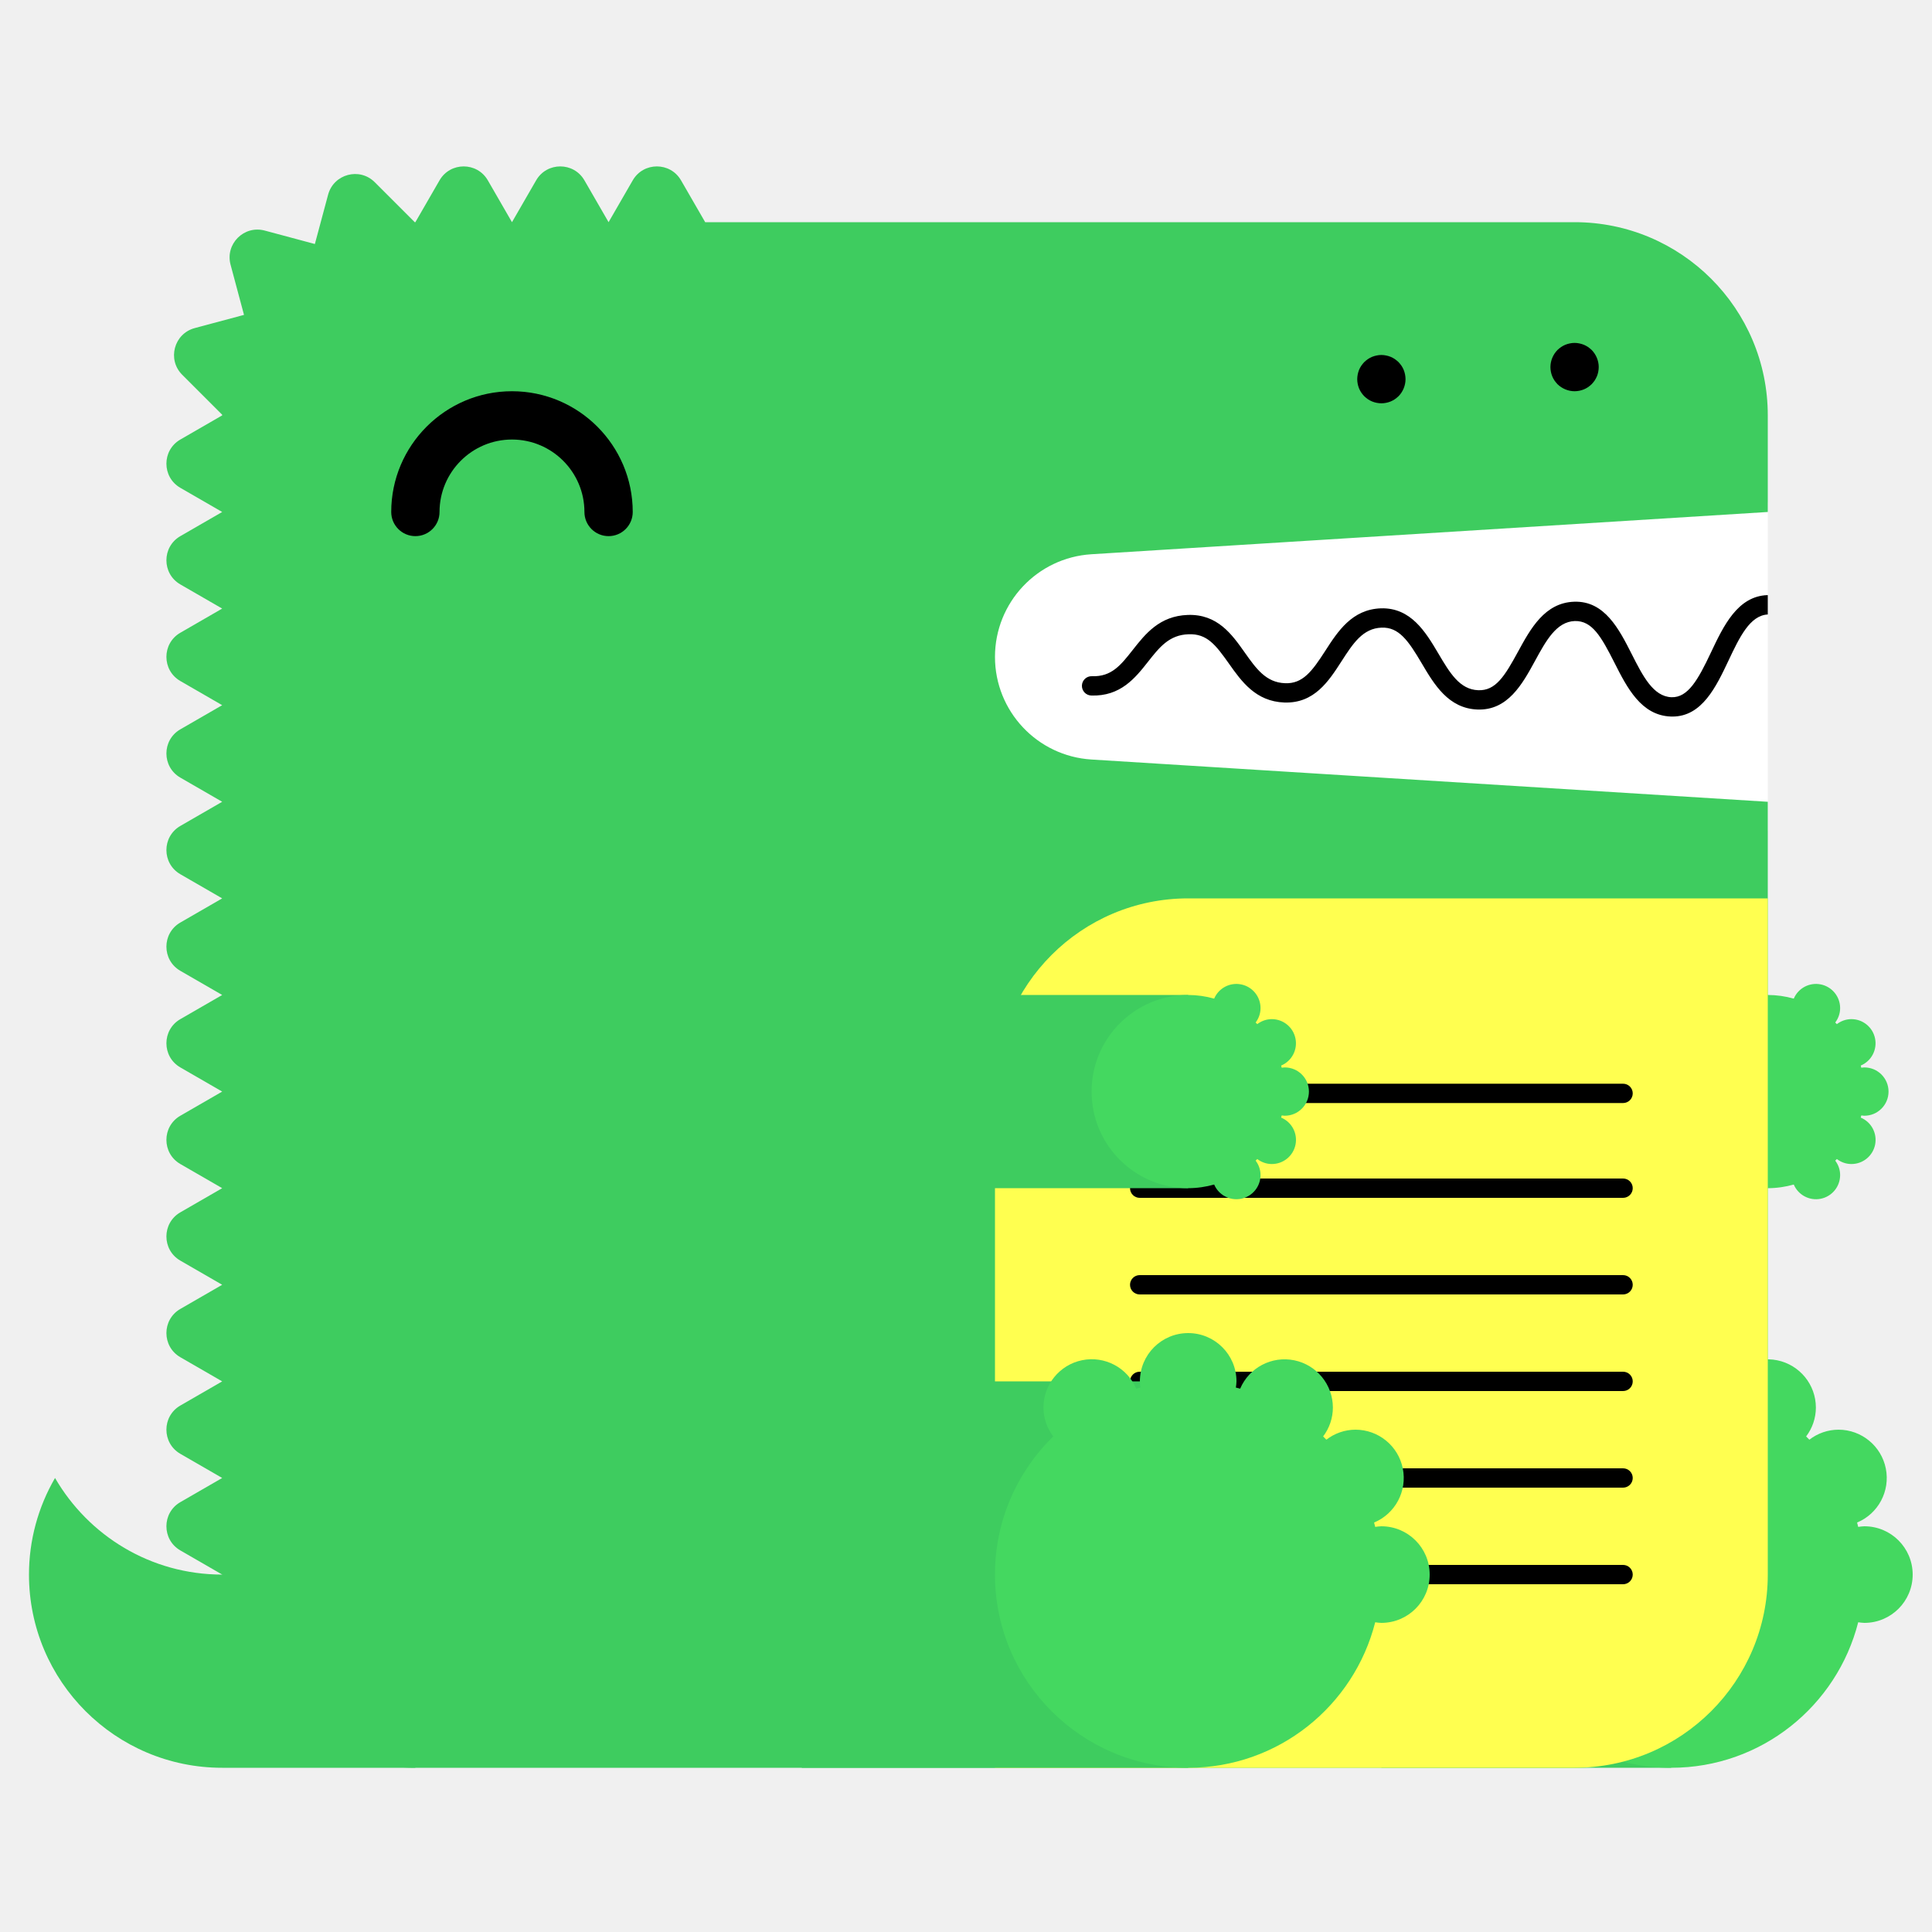
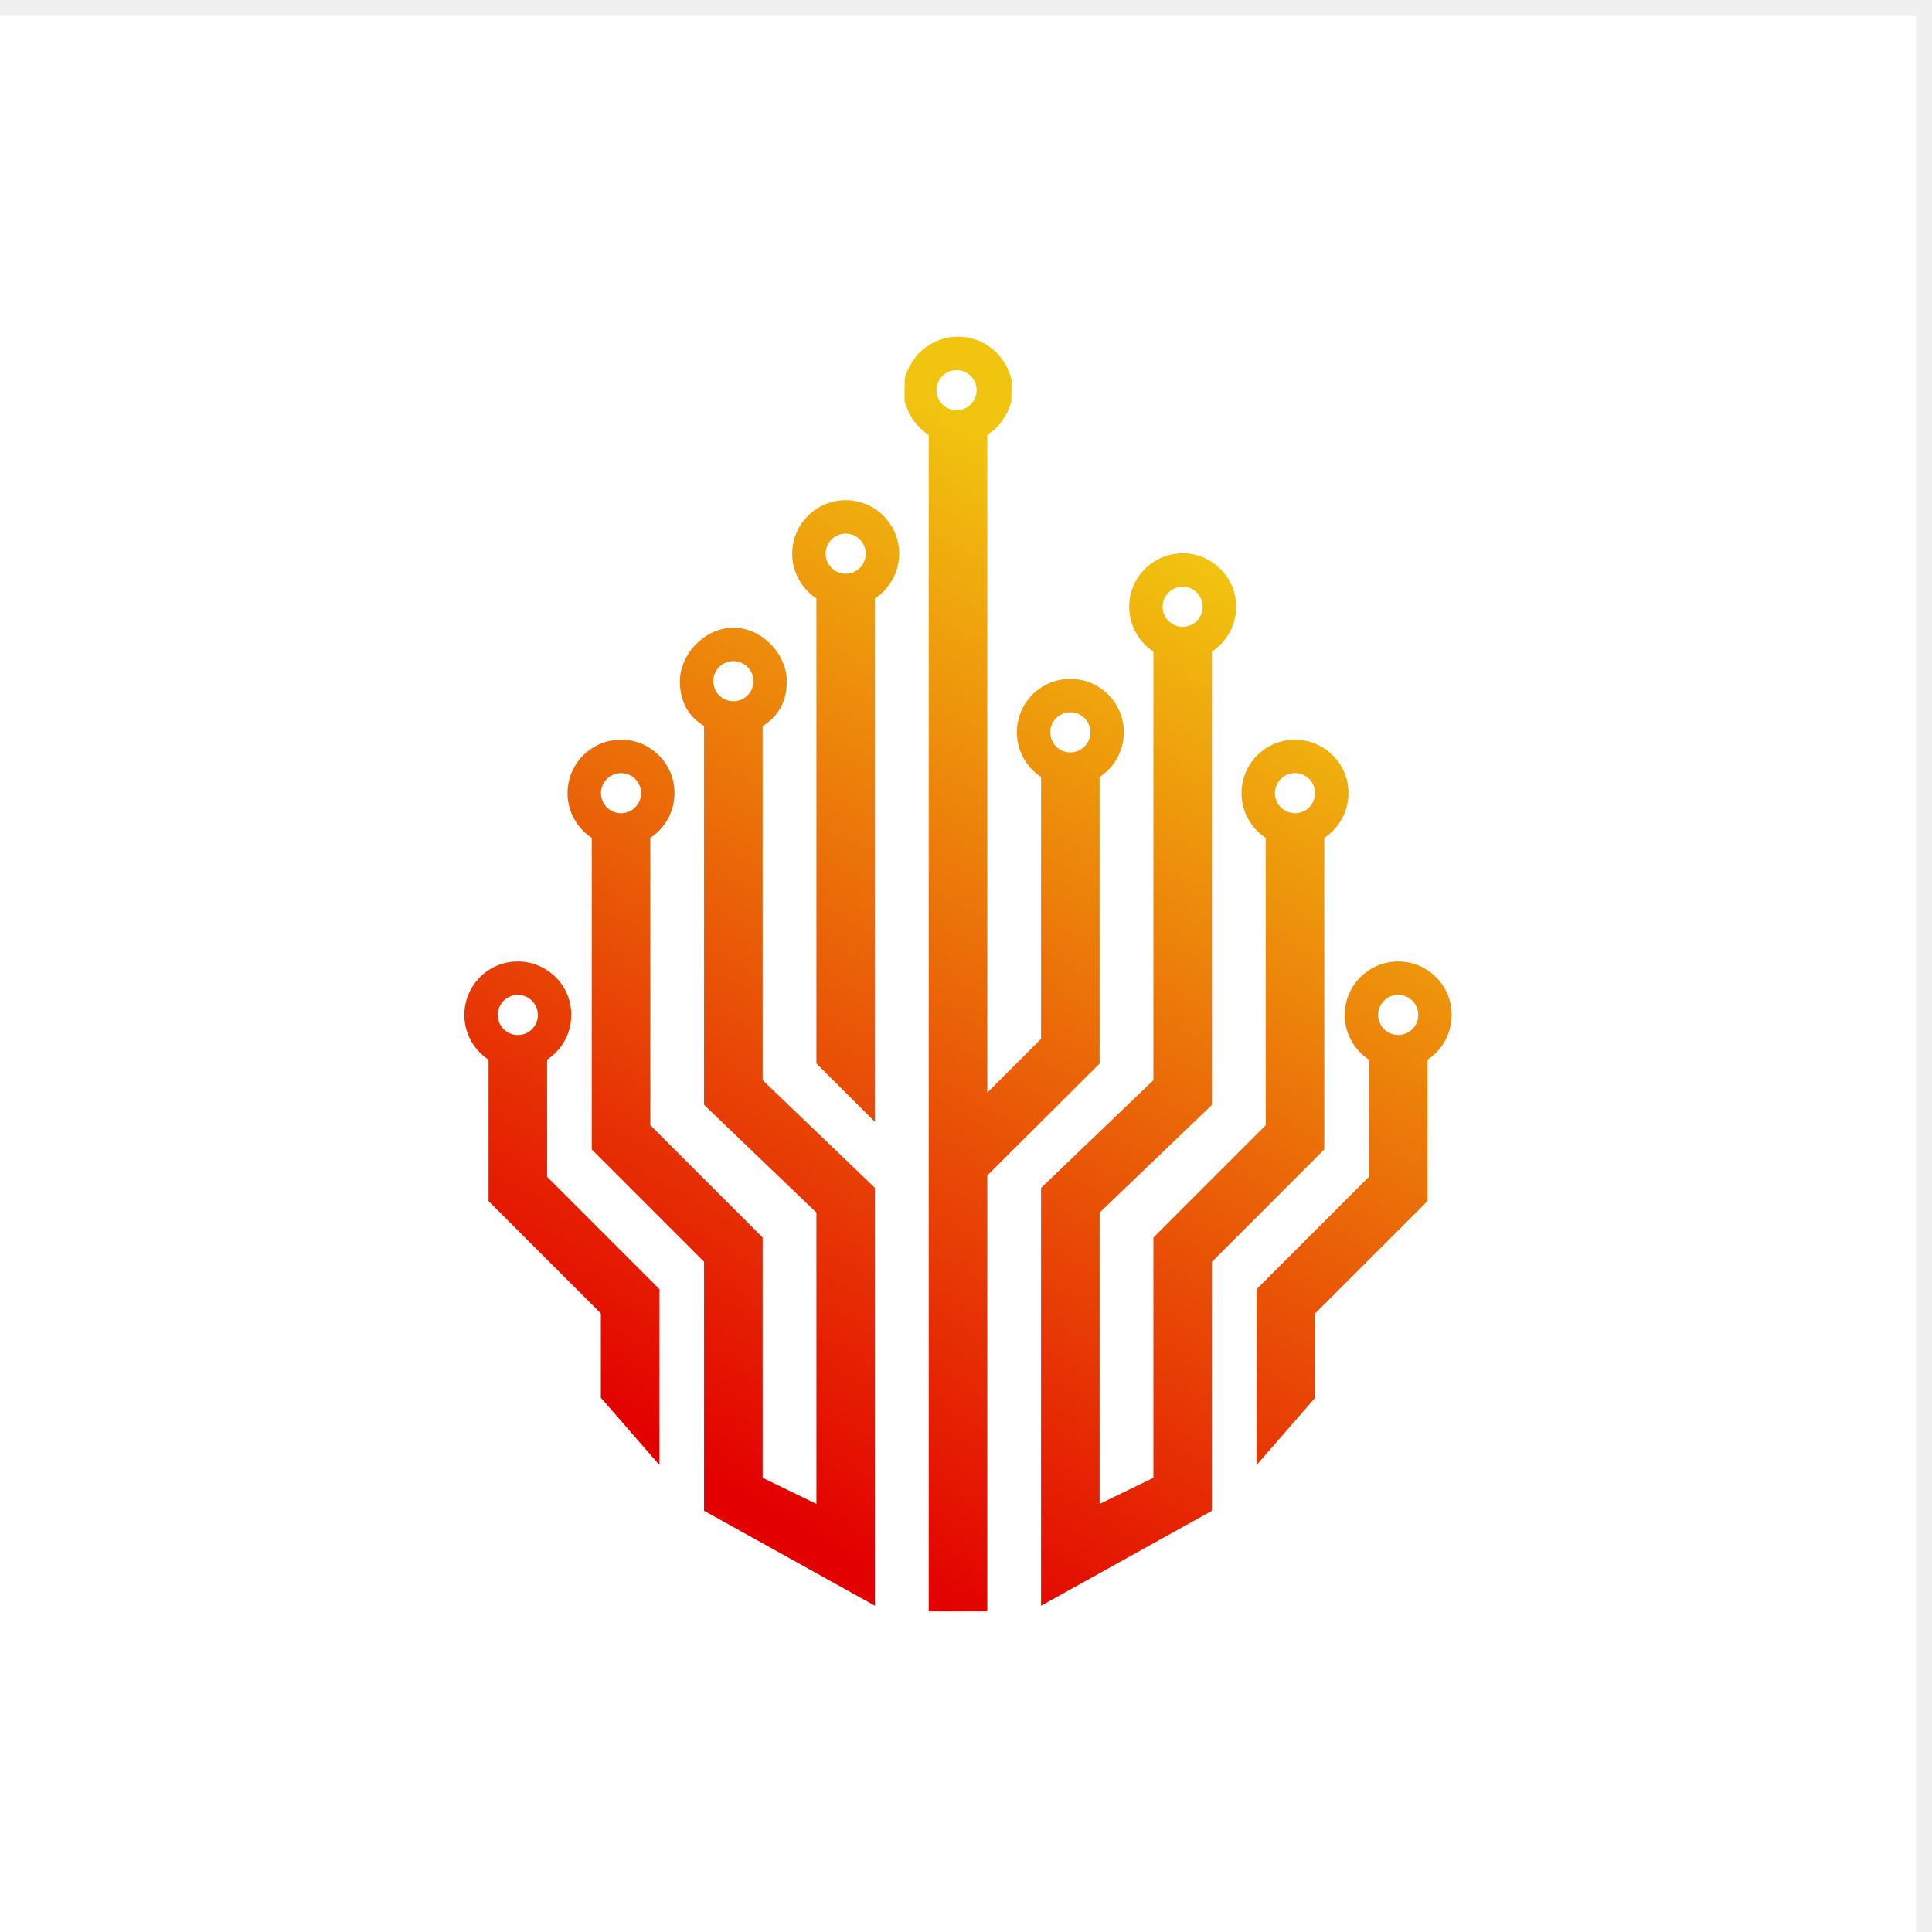
- <svg xmlns="http://www.w3.org/2000/svg" width="200" height="200" viewBox="0 0 200 200">
-   <g fill="none" fill-rule="evenodd">
-     <path fill="#FFF" d="M99 52h84v34H99z" />
-     <path d="M23 163c-7.398 0-13.843-4.027-17.303-10A19.886 19.886 0 0 0 3 163c0 11.046 8.954 20 20 20h20v-20H23z" fill="#3ECC5F" />
-     <path d="M112.98 57.376L183 53V43c0-11.046-8.954-20-20-20H73l-2.5-4.33c-1.112-1.925-3.889-1.925-5 0L63 23l-2.5-4.33c-1.111-1.925-3.889-1.925-5 0L53 23l-2.5-4.33c-1.111-1.925-3.889-1.925-5 0L43 23c-.022 0-.042.003-.065.003l-4.142-4.141c-1.57-1.571-4.252-.853-4.828 1.294l-1.369 5.104-5.192-1.392c-2.148-.575-4.111 1.389-3.535 3.536l1.39 5.193-5.102 1.367c-2.148.576-2.867 3.259-1.296 4.83l4.142 4.142c0 .021-.003.042-.003.064l-4.33 2.5c-1.925 1.111-1.925 3.889 0 5L23 53l-4.33 2.5c-1.925 1.111-1.925 3.889 0 5L23 63l-4.33 2.5c-1.925 1.111-1.925 3.889 0 5L23 73l-4.33 2.5c-1.925 1.111-1.925 3.889 0 5L23 83l-4.33 2.5c-1.925 1.111-1.925 3.889 0 5L23 93l-4.33 2.5c-1.925 1.111-1.925 3.889 0 5L23 103l-4.33 2.5c-1.925 1.111-1.925 3.889 0 5L23 113l-4.33 2.5c-1.925 1.111-1.925 3.889 0 5L23 123l-4.33 2.5c-1.925 1.111-1.925 3.889 0 5L23 133l-4.33 2.5c-1.925 1.111-1.925 3.889 0 5L23 143l-4.33 2.5c-1.925 1.111-1.925 3.889 0 5L23 153l-4.33 2.5c-1.925 1.111-1.925 3.889 0 5L23 163c0 11.046 8.954 20 20 20h120c11.046 0 20-8.954 20-20V83l-70.02-4.376A10.645 10.645 0 0 1 103 68c0-5.621 4.37-10.273 9.98-10.624" fill="#3ECC5F" />
-     <path fill="#3ECC5F" d="M143 183h30v-40h-30z" />
-     <path d="M193 158c-.219 0-.428.037-.639.064-.038-.15-.074-.301-.116-.451A5 5 0 0 0 190.32 148a4.96 4.96 0 0 0-3.016 1.036 26.531 26.531 0 0 0-.335-.336 4.955 4.955 0 0 0 1.011-2.987 5 5 0 0 0-9.599-1.959c-.148-.042-.297-.077-.445-.115.027-.211.064-.42.064-.639a5 5 0 0 0-5-5 5 5 0 0 0-5 5c0 .219.037.428.064.639-.148.038-.297.073-.445.115a4.998 4.998 0 0 0-9.599 1.959c0 1.125.384 2.151 1.011 2.987-3.717 3.632-6.031 8.693-6.031 14.3 0 11.046 8.954 20 20 20 9.339 0 17.16-6.41 19.361-15.064.211.027.42.064.639.064a5 5 0 0 0 5-5 5 5 0 0 0-5-5" fill="#44D860" />
-     <path fill="#3ECC5F" d="M153 123h30v-20h-30z" />
-     <path d="M193 115.5a2.5 2.5 0 1 0 0-5c-.109 0-.214.019-.319.032-.02-.075-.037-.15-.058-.225a2.501 2.501 0 0 0-.963-4.807c-.569 0-1.088.197-1.508.518a6.653 6.653 0 0 0-.168-.168c.314-.417.506-.931.506-1.494a2.5 2.5 0 0 0-4.8-.979A9.987 9.987 0 0 0 183 103c-5.522 0-10 4.478-10 10s4.478 10 10 10c.934 0 1.833-.138 2.69-.377a2.5 2.5 0 0 0 4.8-.979c0-.563-.192-1.077-.506-1.494.057-.055.113-.111.168-.168.42.321.939.518 1.508.518a2.5 2.5 0 0 0 .963-4.807c.021-.074.038-.15.058-.225.105.013.21.032.319.032" fill="#44D860" />
-     <path d="M63 55.5a2.5 2.5 0 0 1-2.5-2.5c0-4.136-3.364-7.5-7.5-7.5s-7.5 3.364-7.5 7.5a2.5 2.5 0 1 1-5 0c0-6.893 5.607-12.5 12.5-12.5S65.5 46.107 65.5 53a2.5 2.5 0 0 1-2.5 2.5" fill="#000" />
-     <path d="M103 183h60c11.046 0 20-8.954 20-20V93h-60c-11.046 0-20 8.954-20 20v70z" fill="#FFFF50" />
-     <path d="M168.02 124h-50.04a1 1 0 1 1 0-2h50.04a1 1 0 1 1 0 2m0 20h-50.04a1 1 0 1 1 0-2h50.04a1 1 0 1 1 0 2m0 20h-50.04a1 1 0 1 1 0-2h50.04a1 1 0 1 1 0 2m0-49.814h-50.04a1 1 0 1 1 0-2h50.04a1 1 0 1 1 0 2m0 19.814h-50.04a1 1 0 1 1 0-2h50.04a1 1 0 1 1 0 2m0 20h-50.04a1 1 0 1 1 0-2h50.04a1 1 0 1 1 0 2M183 61.611c-.012 0-.022-.006-.034-.005-3.09.105-4.552 3.196-5.842 5.923-1.346 2.85-2.387 4.703-4.093 4.647-1.889-.068-2.969-2.202-4.113-4.46-1.314-2.594-2.814-5.536-5.963-5.426-3.046.104-4.513 2.794-5.807 5.167-1.377 2.528-2.314 4.065-4.121 3.994-1.927-.07-2.951-1.805-4.136-3.813-1.321-2.236-2.848-4.75-5.936-4.664-2.994.103-4.465 2.385-5.763 4.4-1.373 2.13-2.335 3.428-4.165 3.351-1.973-.07-2.992-1.51-4.171-3.177-1.324-1.873-2.816-3.993-5.895-3.89-2.928.1-4.399 1.97-5.696 3.618-1.232 1.564-2.194 2.802-4.229 2.724a1 1 0 0 0-.072 2c3.017.101 4.545-1.8 5.872-3.487 1.177-1.496 2.193-2.787 4.193-2.855 1.926-.082 2.829 1.115 4.195 3.045 1.297 1.834 2.769 3.914 5.731 4.021 3.103.104 4.596-2.215 5.918-4.267 1.182-1.834 2.202-3.417 4.15-3.484 1.793-.067 2.769 1.35 4.145 3.681 1.297 2.197 2.766 4.686 5.787 4.796 3.125.108 4.634-2.62 5.949-5.035 1.139-2.088 2.214-4.06 4.119-4.126 1.793-.042 2.728 1.595 4.111 4.33 1.292 2.553 2.757 5.445 5.825 5.556l.169.003c3.064 0 4.518-3.075 5.805-5.794 1.139-2.41 2.217-4.68 4.067-4.773v-2z" fill="#000" />
-     <path fill="#3ECC5F" d="M83 183h40v-40H83z" />
-     <path d="M143 158c-.219 0-.428.037-.639.064-.038-.15-.074-.301-.116-.451A5 5 0 0 0 140.32 148a4.96 4.96 0 0 0-3.016 1.036 26.531 26.531 0 0 0-.335-.336 4.955 4.955 0 0 0 1.011-2.987 5 5 0 0 0-9.599-1.959c-.148-.042-.297-.077-.445-.115.027-.211.064-.42.064-.639a5 5 0 0 0-5-5 5 5 0 0 0-5 5c0 .219.037.428.064.639-.148.038-.297.073-.445.115a4.998 4.998 0 0 0-9.599 1.959c0 1.125.384 2.151 1.011 2.987-3.717 3.632-6.031 8.693-6.031 14.3 0 11.046 8.954 20 20 20 9.339 0 17.16-6.41 19.361-15.064.211.027.42.064.639.064a5 5 0 0 0 5-5 5 5 0 0 0-5-5" fill="#44D860" />
-     <path fill="#3ECC5F" d="M83 123h40v-20H83z" />
-     <path d="M133 115.5a2.5 2.5 0 1 0 0-5c-.109 0-.214.019-.319.032-.02-.075-.037-.15-.058-.225a2.501 2.501 0 0 0-.963-4.807c-.569 0-1.088.197-1.508.518a6.653 6.653 0 0 0-.168-.168c.314-.417.506-.931.506-1.494a2.5 2.5 0 0 0-4.8-.979A9.987 9.987 0 0 0 123 103c-5.522 0-10 4.478-10 10s4.478 10 10 10c.934 0 1.833-.138 2.69-.377a2.5 2.5 0 0 0 4.8-.979c0-.563-.192-1.077-.506-1.494.057-.055.113-.111.168-.168.42.321.939.518 1.508.518a2.5 2.5 0 0 0 .963-4.807c.021-.074.038-.15.058-.225.105.013.21.032.319.032" fill="#44D860" />
-     <path d="M143 41.75c-.16 0-.33-.02-.49-.05a2.52 2.52 0 0 1-.47-.14c-.15-.06-.29-.14-.431-.23-.13-.09-.259-.2-.38-.31-.109-.12-.219-.24-.309-.38s-.17-.28-.231-.43a2.619 2.619 0 0 1-.189-.96c0-.16.02-.33.05-.49.03-.16.08-.31.139-.47.061-.15.141-.29.231-.43.09-.13.2-.26.309-.38.121-.11.25-.22.38-.31.141-.09.281-.17.431-.23.149-.06.31-.11.47-.14.32-.07.65-.07.98 0 .159.03.32.08.47.14.149.06.29.14.43.23.13.09.259.2.38.31.11.12.22.25.31.38.09.14.17.28.23.43.06.16.11.31.14.47.029.16.05.33.05.49 0 .66-.271 1.31-.73 1.77-.121.11-.25.22-.38.31-.14.09-.281.17-.43.23a2.565 2.565 0 0 1-.96.19m20-1.25c-.66 0-1.3-.27-1.771-.73a3.802 3.802 0 0 1-.309-.38c-.09-.14-.17-.28-.231-.43a2.619 2.619 0 0 1-.189-.96c0-.66.27-1.3.729-1.77.121-.11.25-.22.38-.31.141-.09.281-.17.431-.23.149-.06.31-.11.47-.14.32-.07.66-.07.98 0 .159.03.32.08.47.14.149.06.29.14.43.23.13.09.259.2.38.31.459.47.73 1.11.73 1.77 0 .16-.021.33-.05.49-.03.16-.08.32-.14.47-.07.15-.14.29-.23.43-.09.13-.2.26-.31.38-.121.11-.25.22-.38.31-.14.09-.281.17-.43.23a2.565 2.565 0 0 1-.96.19" fill="#000" />
+ <svg xmlns="http://www.w3.org/2000/svg" version="1.1" id="svg2" width="322.667" height="322.667" viewBox="0 0 322.667 322.667">
+   <defs id="defs6">
+     <linearGradient x1="0" y1="0" x2="1" y2="0" gradientUnits="userSpaceOnUse" gradientTransform="matrix(66.00999,113.72,113.72,-66.00999,84.58008,58.97852)" spreadMethod="pad" id="linearGradient30">
+       <stop style="stop-opacity:1;stop-color:#e30000" offset="0" id="stop24" />
+       <stop style="stop-opacity:1;stop-color:#f1c40f" offset="0.998" id="stop26" />
+       <stop style="stop-opacity:1;stop-color:#f1c40f" offset="1" id="stop28" />
+     </linearGradient>
+   </defs>
+   <g id="g8" transform="matrix(1.333333,0,0,-1.333333,0,322.6667)">
+     <path d="M 0,0 H 240 V 240 H 0 Z" style="fill:#ffffff;fill-opacity:1;fill-rule:nonzero;stroke:none" id="path10" />
+     <g id="g12">
+       <g id="g14">
+         <g id="g20">
+           <g id="g22">
+             <path d="m 120,199.831 -0.016,-0.005 -0.138,-0.002 h -0.031 l -0.092,-0.003 v 0.003 h -0.001 l -0.077,-0.005 -0.059,-0.004 v 0.001 h -0.002 -0.014 l -0.044,-0.004 -0.016,-0.001 v -0.001 l -0.048,-0.005 -0.027,-0.002 h -0.02 l -0.099,-0.01 -0.035,-0.005 h -0.062 l -0.099,-0.015 -0.136,-0.02 -0.01,-0.005 -0.134,-0.022 -0.035,-0.004 h -0.025 l -0.143,-0.031 -0.13,-0.029 -0.005,-0.001 h -0.022 l -0.126,-0.035 h -0.008 l -0.19,-0.056 -0.073,-0.021 h -0.034 l -0.124,-0.045 h -0.019 l -0.121,-0.047 h -0.018 l -0.121,-0.049 h -0.002 l -0.048,-0.022 -0.033,-0.014 -0.005,-0.001 -0.037,-0.016 h -0.03 l -0.239,-0.114 h -0.024 l -0.115,-0.06 h -0.022 l -0.305,-0.173 -0.044,-0.025 H 116.7 l -0.107,-0.074 h -0.006 l -0.332,-0.225 -0.004,-0.002 h -0.041 l -0.1,-0.082 h -0.023 l -0.098,-0.084 h -0.015 l -0.095,-0.085 h -0.025 l -0.092,-0.089 h -0.009 l -0.092,-0.09 h -0.022 l -0.088,-0.091 h -0.036 l -0.086,-0.097 h -0.013 l -0.084,-0.096 h -0.01 l -0.083,-0.099 h -0.016 l -0.082,-0.1 h -0.032 l -0.078,-0.103 h -0.028 l -0.074,-0.105 h -0.026 l -0.07,-0.107 h -0.002 l -0.072,-0.108 h -0.031 l -0.137,-0.224 h -0.025 l -0.064,-0.113 h -0.038 l -0.119,-0.232 h -0.037 l -0.055,-0.118 h -0.018 l -0.16,-0.365 h -0.065 l -0.043,-0.125 h -0.027 l -0.04,-0.125 h -0.027 l -0.037,-0.128 h -0.03 l -0.068,-0.26 h -0.066 l -0.026,-0.131 h -0.011 l -0.024,-0.132 h -0.031 l -0.021,-0.133 h -0.03 l -0.018,-0.134 h -0.039 l -0.014,-0.135 h -0.033 l -0.011,-0.137 h -0.017 l -0.008,-0.136 h -0.038 l -0.004,-0.14 h -0.019 l -0.02,-1.291 -0.002,-0.14 -0.005,-0.014 v -0.1 -1.307 h 0.021 l 10e-4,-0.099 h 0.034 l 0.003,-0.098 h 0.015 l 0.004,-0.098 h 0.044 l 0.017,-0.195 h 0.025 l 0.01,-0.097 h 0.021 l 0.012,-0.098 h 0.077 l 0.072,-0.379 h 0.078 l 0.101,-0.37 h 0.022 l 0.055,-0.181 h 0.062 l 0.096,-0.265 h 0.065 l 0.156,-0.345 h 0.034 l 0.083,-0.167 h 0.015 l 0.043,-0.083 h 0.038 l 0.091,-0.161 h 0.033 l 0.147,-0.237 h 0.04 l 0.104,-0.154 h 0.06 l 0.261,-0.307 v -0.022 l 0.394,-0.318 0.339,-0.308 h 0.051 l 0.059,-0.045 v -0.062 l 0.246,-0.133 v -37.29 -5.733 -2.045 -1.967 -4.718 -9.341 -24.422 -6.691 -1.828 -51.994 -1.307 h 7.337 v 1.307 53.285 l 13.683,13.639 0.387,0.386 v 0.538 6.736 28.607 c 0.812,0.533 1.501,1.238 2.016,2.062 v 0 c 0.643,1.029 1.016,2.244 1.016,3.543 v 0 c 0,1.85 -0.751,3.525 -1.962,4.737 v 0 c -1.211,1.211 -2.887,1.962 -4.737,1.962 v 0 c -1.846,0 -3.52,-0.751 -4.731,-1.962 v 0 h -0.006 c -1.211,-1.212 -1.962,-2.887 -1.962,-4.737 v 0 c 0,-1.297 0.372,-2.513 1.016,-3.541 v 0 c 0.514,-0.821 1.203,-1.525 2.015,-2.058 v 0 -11.584 -6.678 -14.532 l -6.735,-6.735 v 30.608 4.718 1.967 2.045 5.733 37.289 l 0.015,0.007 h 0.007 l 0.012,0.01 0.215,0.117 v 0.056 l 0.13,0.104 0.072,0.057 -10e-4,10e-4 0.06,0.046 0.025,0.021 0.071,0.057 0.437,0.356 h 0.017 l 0.117,0.142 h 0.028 l 0.286,0.376 h 0.064 l 0.148,0.237 h 0.041 l 0.045,0.08 h 0.006 l 0.045,0.081 h 0.025 l 0.043,0.083 h 0.015 l 0.082,0.167 h 0.008 l 0.168,0.345 h 0.067 l 0.171,0.446 h 0.087 l 0.049,0.185 h 0.032 l 0.044,0.185 h 0.047 l 0.054,0.285 h 0.042 l 0.03,0.192 h 0.054 l 0.029,0.292 h 0.066 l 0.005,0.098 h 0.027 l 0.002,0.098 h 0.023 l 0.013,1.296 0.001,0.099 0.007,0.011 v 0.1 0.139 1.306 h -0.08 l -0.017,0.276 h -0.02 l -0.012,0.137 h -0.028 l -0.014,0.135 h -0.065 l -0.043,0.267 h -0.079 l -0.097,0.395 h -0.008 l -0.032,0.128 h -0.064 l -0.08,0.253 h -0.027 l -0.043,0.125 h -0.026 l -0.046,0.121 h -0.011 l -0.05,0.123 h -0.03 l -0.052,0.121 h -0.028 l -0.055,0.118 h -0.024 l -0.058,0.117 h -0.045 l -0.13,0.228 h -0.009 l -0.065,0.113 h -0.046 l -0.145,0.219 h -0.014 l -0.072,0.107 h -0.013 l -0.073,0.105 h -0.029 l -0.078,0.103 h -0.03 l -0.083,0.1 h -0.016 l -0.083,0.099 h -0.014 l -0.084,0.096 h -0.016 l -0.089,0.097 h -0.027 l -0.088,0.091 h -0.021 l -0.092,0.09 h -0.035 l -0.198,0.174 h -0.021 l -0.204,0.166 h -0.025 l -0.101,0.078 h -0.006 l -0.102,0.077 h -0.042 l -0.106,0.072 h -10e-4 l -0.107,0.074 h -0.023 l -0.111,0.069 h -0.025 l -0.112,0.065 h -0.02 l -0.236,0.124 h -0.021 l -0.115,0.059 h -0.008 l -0.116,0.055 h -0.032 l -0.118,0.053 h -0.022 l -0.026,0.009 -0.229,0.087 h -0.031 l -0.057,0.018 -0.024,0.007 0.001,0.003 -0.126,0.038 -0.034,0.01 -0.025,0.009 h -0.001 l -0.127,0.037 h -0.015 l -0.126,0.035 h -0.027 l -10e-4,0.001 -0.024,0.006 -0.104,0.026 h -0.014 l -0.132,0.028 h -0.02 l -0.132,0.025 h -0.034 l -0.005,10e-4 -0.013,0.002 0.001,0.003 -0.134,0.02 -0.101,0.015 h -0.06 l -0.035,0.005 -0.1,0.01 h -0.02 l -0.028,0.002 -0.047,0.005 v 0.001 l -0.019,0.001 -0.042,0.004 h -0.014 -0.001 v -0.001 l -0.06,0.004 -0.075,0.005 h -0.002 v -0.003 l -0.093,0.003 -0.046,0.006 h -0.001 v -0.006 l -0.121,0.002 -0.015,0.005 z m -2.699,-6.705 c 0,1.388 1.125,2.514 2.514,2.514 v 0 c 1.389,0 2.515,-1.126 2.515,-2.514 v 0 c 0,-1.388 -1.126,-2.514 -2.515,-2.514 v 0 c -1.389,0 -2.514,1.126 -2.514,2.514 m 14.256,-42.854 c 0,1.388 1.125,2.514 2.513,2.514 v 0 c 1.389,0 2.515,-1.126 2.515,-2.514 v 0 c 0,-1.389 -1.126,-2.515 -2.515,-2.515 v 0 c -1.388,0 -2.513,1.126 -2.513,2.515 m -30.366,27.112 v -0.006 c -1.212,-1.211 -1.962,-2.886 -1.962,-4.732 v 0 c 0,-1.299 0.372,-2.514 1.016,-3.542 v 0 c 0.516,-0.826 1.207,-1.531 2.017,-2.063 v 0 -50.982 -6.736 -0.538 l 0.388,-0.386 4.723,-4.708 2.225,-2.22 v 3.143 6.722 15.074 6.678 33.955 c 0.81,0.532 1.5,1.237 2.015,2.062 v 0 c 0.643,1.027 1.016,2.243 1.016,3.541 v 0 c 0,1.845 -0.753,3.521 -1.966,4.735 v 0 l 0.003,0.003 c -1.212,1.212 -2.888,1.963 -4.739,1.963 v 0 c -1.848,0 -3.524,-0.751 -4.736,-1.963 m 2.223,-4.735 c 0,1.388 1.126,2.513 2.513,2.513 v 0 c 1.389,0 2.516,-1.125 2.516,-2.513 v 0 c 0,-1.389 -1.127,-2.515 -2.516,-2.515 v 0 c -1.387,0 -2.513,1.126 -2.513,2.515 m 39.994,-1.915 h -0.006 c -1.211,-1.211 -1.962,-2.887 -1.962,-4.735 v 0 c 0,-1.293 0.375,-2.507 1.021,-3.541 v 0 l -0.004,-0.003 c 0.516,-0.824 1.206,-1.53 2.016,-2.062 v 0 -53.694 L 130.805,93.59 130.402,93.202 V 92.65 43.087 40.87 l 1.939,1.079 18.795,10.443 0.673,0.373 v 0.765 30.417 l 13.687,13.69 0.383,0.383 v 0.541 38.487 c 0.81,0.531 1.5,1.236 2.014,2.06 v 0 c 0.644,1.029 1.016,2.244 1.016,3.542 v 0 c 0,1.85 -0.749,3.526 -1.961,4.738 v 0 l -0.003,-0.004 c -1.215,1.215 -2.888,1.965 -4.733,1.965 v 0 c -1.851,0 -3.527,-0.749 -4.738,-1.961 v 0 c -1.212,-1.212 -1.961,-2.888 -1.961,-4.738 v 0 c 0,-1.298 0.371,-2.512 1.015,-3.542 v 0 c 0.515,-0.823 1.204,-1.528 2.014,-2.06 v 0 -35.991 L 144.857,87.369 144.473,86.986 V 86.445 56.894 l -6.736,-3.275 v 36.493 l 13.669,13.11 0.403,0.385 v 0.554 56.234 c 0.81,0.532 1.501,1.236 2.016,2.061 v 0 c 0.642,1.029 1.015,2.244 1.015,3.543 v 0 c 0,1.846 -0.752,3.521 -1.968,4.735 v 0 c -1.212,1.212 -2.887,1.963 -4.732,1.963 v 0 c -1.845,0 -3.52,-0.751 -4.732,-1.963 m 2.217,-4.735 c 0,1.388 1.126,2.513 2.515,2.513 v 0 c 1.387,0 2.514,-1.125 2.514,-2.513 v 0 c 0,-1.389 -1.127,-2.515 -2.514,-2.515 v 0 c -1.389,0 -2.515,1.126 -2.515,2.515 m 14.072,-23.348 c 0,1.389 1.126,2.514 2.515,2.514 v 0 c 1.388,0 2.513,-1.125 2.513,-2.514 v 0 c 0,-1.389 -1.125,-2.515 -2.513,-2.515 v 0 c -1.389,0 -2.515,1.126 -2.515,2.515 m -72.456,18.718 h -0.006 c -1.277,-1.277 -2.076,-3.022 -2.076,-4.693 v 0 c 0,-1.557 0.394,-2.793 1.073,-3.789 v 0 c 0.517,-0.759 1.185,-1.355 1.958,-1.831 v 0 -46.895 -0.554 l 0.403,-0.385 13.669,-13.11 V 53.619 l -6.736,3.275 v 29.551 0.541 l -0.382,0.383 -13.688,13.688 v 35.991 c 0.81,0.532 1.5,1.237 2.015,2.06 v 0 c 0.644,1.029 1.016,2.244 1.016,3.542 v 0 c 0,1.85 -0.75,3.526 -1.962,4.738 v 0 c -1.212,1.212 -2.887,1.961 -4.737,1.961 v 0 c -1.844,0 -3.518,-0.75 -4.733,-1.965 v 0 l -0.003,0.004 C 71.841,146.176 71.09,144.5 71.09,142.65 v 0 c 0,-1.298 0.373,-2.513 1.015,-3.542 v 0 c 0.516,-0.824 1.205,-1.529 2.015,-2.06 v 0 V 98.561 98.02 L 74.503,97.637 88.19,83.947 V 53.53 52.765 l 0.674,-0.373 18.794,-10.443 1.94,-1.079 v 2.217 49.563 0.552 l -0.403,0.388 -13.669,13.109 v 44.356 c 0.775,0.476 1.444,1.072 1.96,1.832 v 0 c 0.679,0.996 1.073,2.232 1.073,3.789 v 0 c 0,1.671 -0.798,3.416 -2.075,4.693 v 0 h -0.006 c -1.193,1.193 -2.818,2.005 -4.618,2.005 v 0 c -1.801,0 -3.426,-0.812 -4.619,-2.005 m 2.106,-4.693 c 0,1.388 1.126,2.514 2.514,2.514 v 0 c 1.389,0 2.515,-1.126 2.515,-2.514 v 0 c 0,-1.388 -1.126,-2.514 -2.515,-2.514 v 0 c -1.388,0 -2.514,1.126 -2.514,2.514 M 75.274,142.651 c 0,1.389 1.126,2.514 2.514,2.514 v 0 c 1.389,0 2.515,-1.125 2.515,-2.514 v 0 c 0,-1.389 -1.126,-2.515 -2.515,-2.515 v 0 c -1.388,0 -2.514,1.126 -2.514,2.515 m 95.131,-23.046 -0.003,0.002 c -1.212,-1.211 -1.962,-2.887 -1.962,-4.737 v 0 c 0,-1.297 0.372,-2.511 1.015,-3.541 v 0 c 0.513,-0.82 1.202,-1.524 2.014,-2.056 v 0 -14.68 L 157.783,80.906 157.4,80.521 V 79.98 61.985 58.495 l 2.291,2.632 4.724,5.424 0.321,0.368 v 0.489 10.078 l 13.688,13.687 0.383,0.383 v 0.542 17.167 c 0.81,0.533 1.499,1.237 2.016,2.062 v 0 c 0.642,1.029 1.015,2.245 1.015,3.543 v 0 c 0,1.85 -0.75,3.526 -1.962,4.737 v 0 l -0.003,-0.002 c -1.215,1.214 -2.891,1.965 -4.734,1.965 v 0 c -1.844,0 -3.519,-0.75 -4.734,-1.965 m 2.219,-4.733 c 0,1.389 1.127,2.515 2.515,2.515 v 0 c 1.388,0 2.515,-1.126 2.515,-2.515 v 0 c 0,-1.388 -1.127,-2.514 -2.515,-2.514 v 0 c -1.388,0 -2.515,1.126 -2.515,2.514 m -112.5,4.736 v -0.005 c -1.212,-1.212 -1.962,-2.886 -1.962,-4.733 v 0 c 0,-1.298 0.372,-2.515 1.016,-3.543 v 0 c 0.515,-0.825 1.206,-1.53 2.016,-2.062 v 0 -17.167 -0.542 L 61.576,91.173 75.263,77.486 V 67.408 66.919 l 0.322,-0.368 4.723,-5.424 2.291,-2.632 v 3.49 17.995 0.541 l -0.382,0.385 -13.686,13.687 v 14.68 c 0.812,0.532 1.501,1.236 2.014,2.056 v 0 c 0.642,1.03 1.015,2.244 1.015,3.541 v 0 c 0,1.85 -0.751,3.526 -1.963,4.737 v 0 l -0.003,-0.002 c -1.214,1.214 -2.89,1.965 -4.733,1.965 v 0 c -1.85,0 -3.526,-0.75 -4.737,-1.962 m 2.223,-4.74 c 0,1.389 1.126,2.515 2.514,2.515 v 0 c 1.389,0 2.514,-1.126 2.514,-2.515 v 0 c 0,-1.389 -1.125,-2.515 -2.514,-2.515 v 0 c -1.388,0 -2.514,1.126 -2.514,2.515" style="fill:url(#linearGradient30);stroke:none" id="path32" />
+           </g>
+         </g>
+       </g>
+     </g>
  </g>
</svg>
